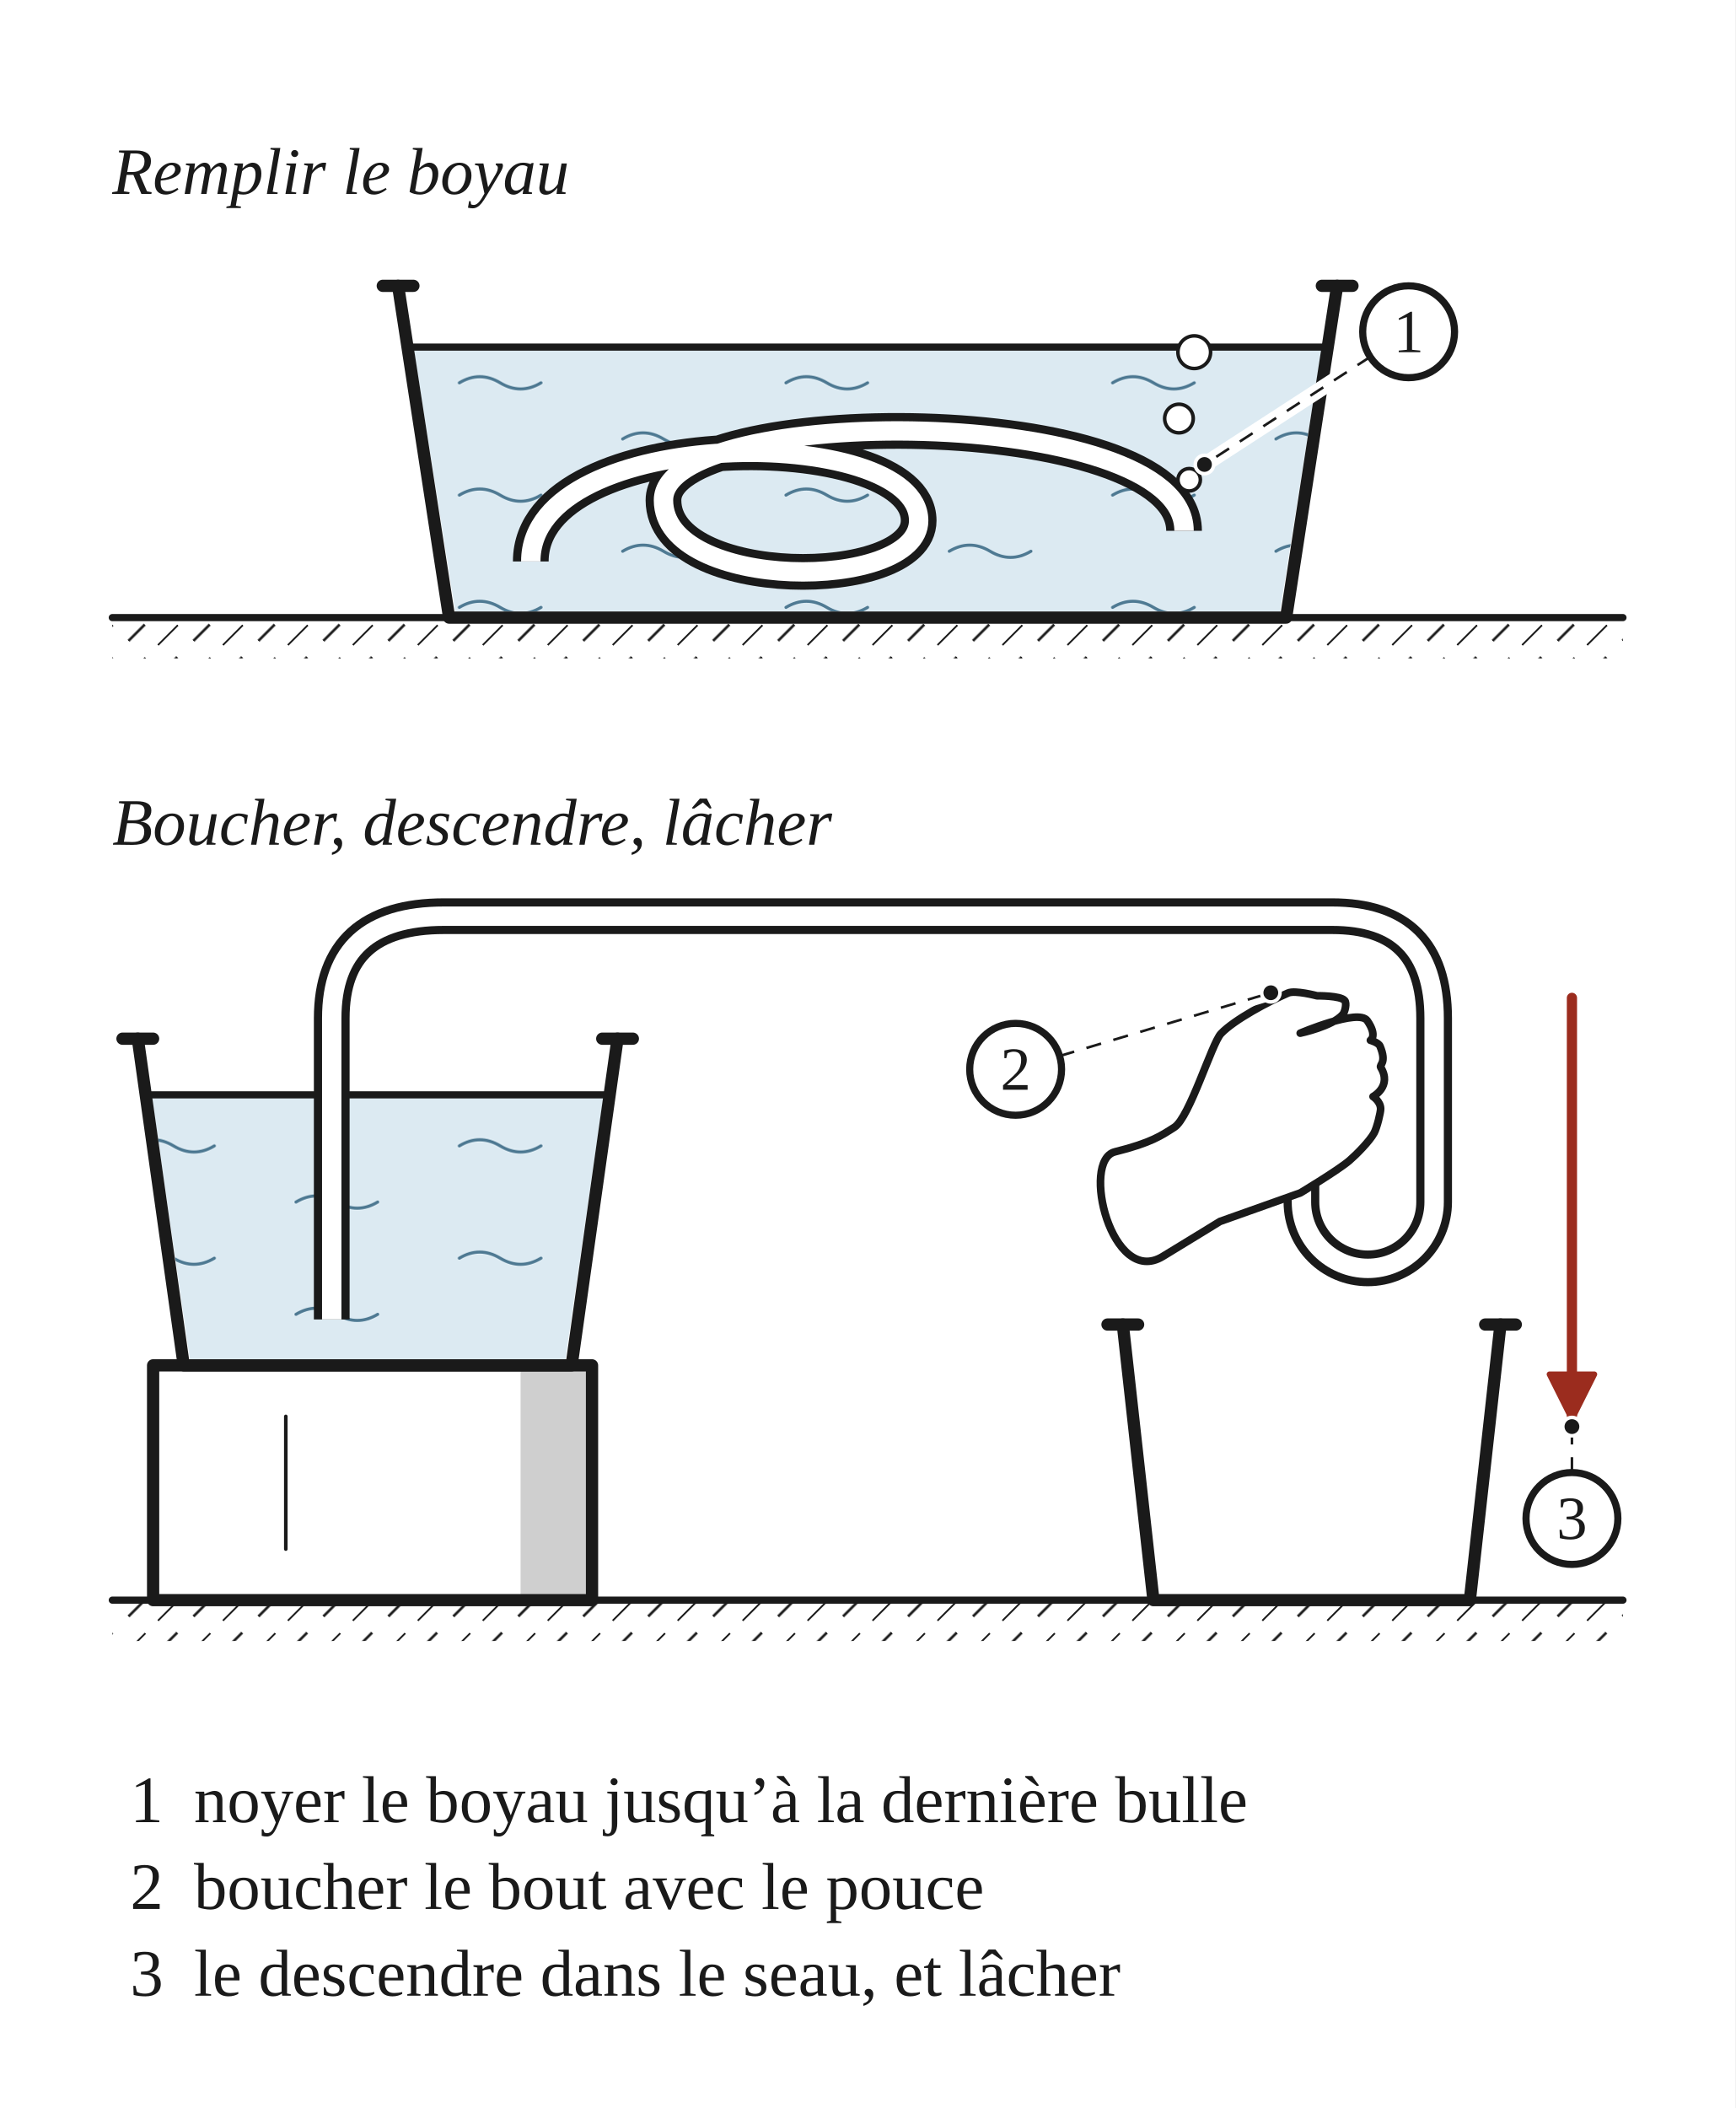
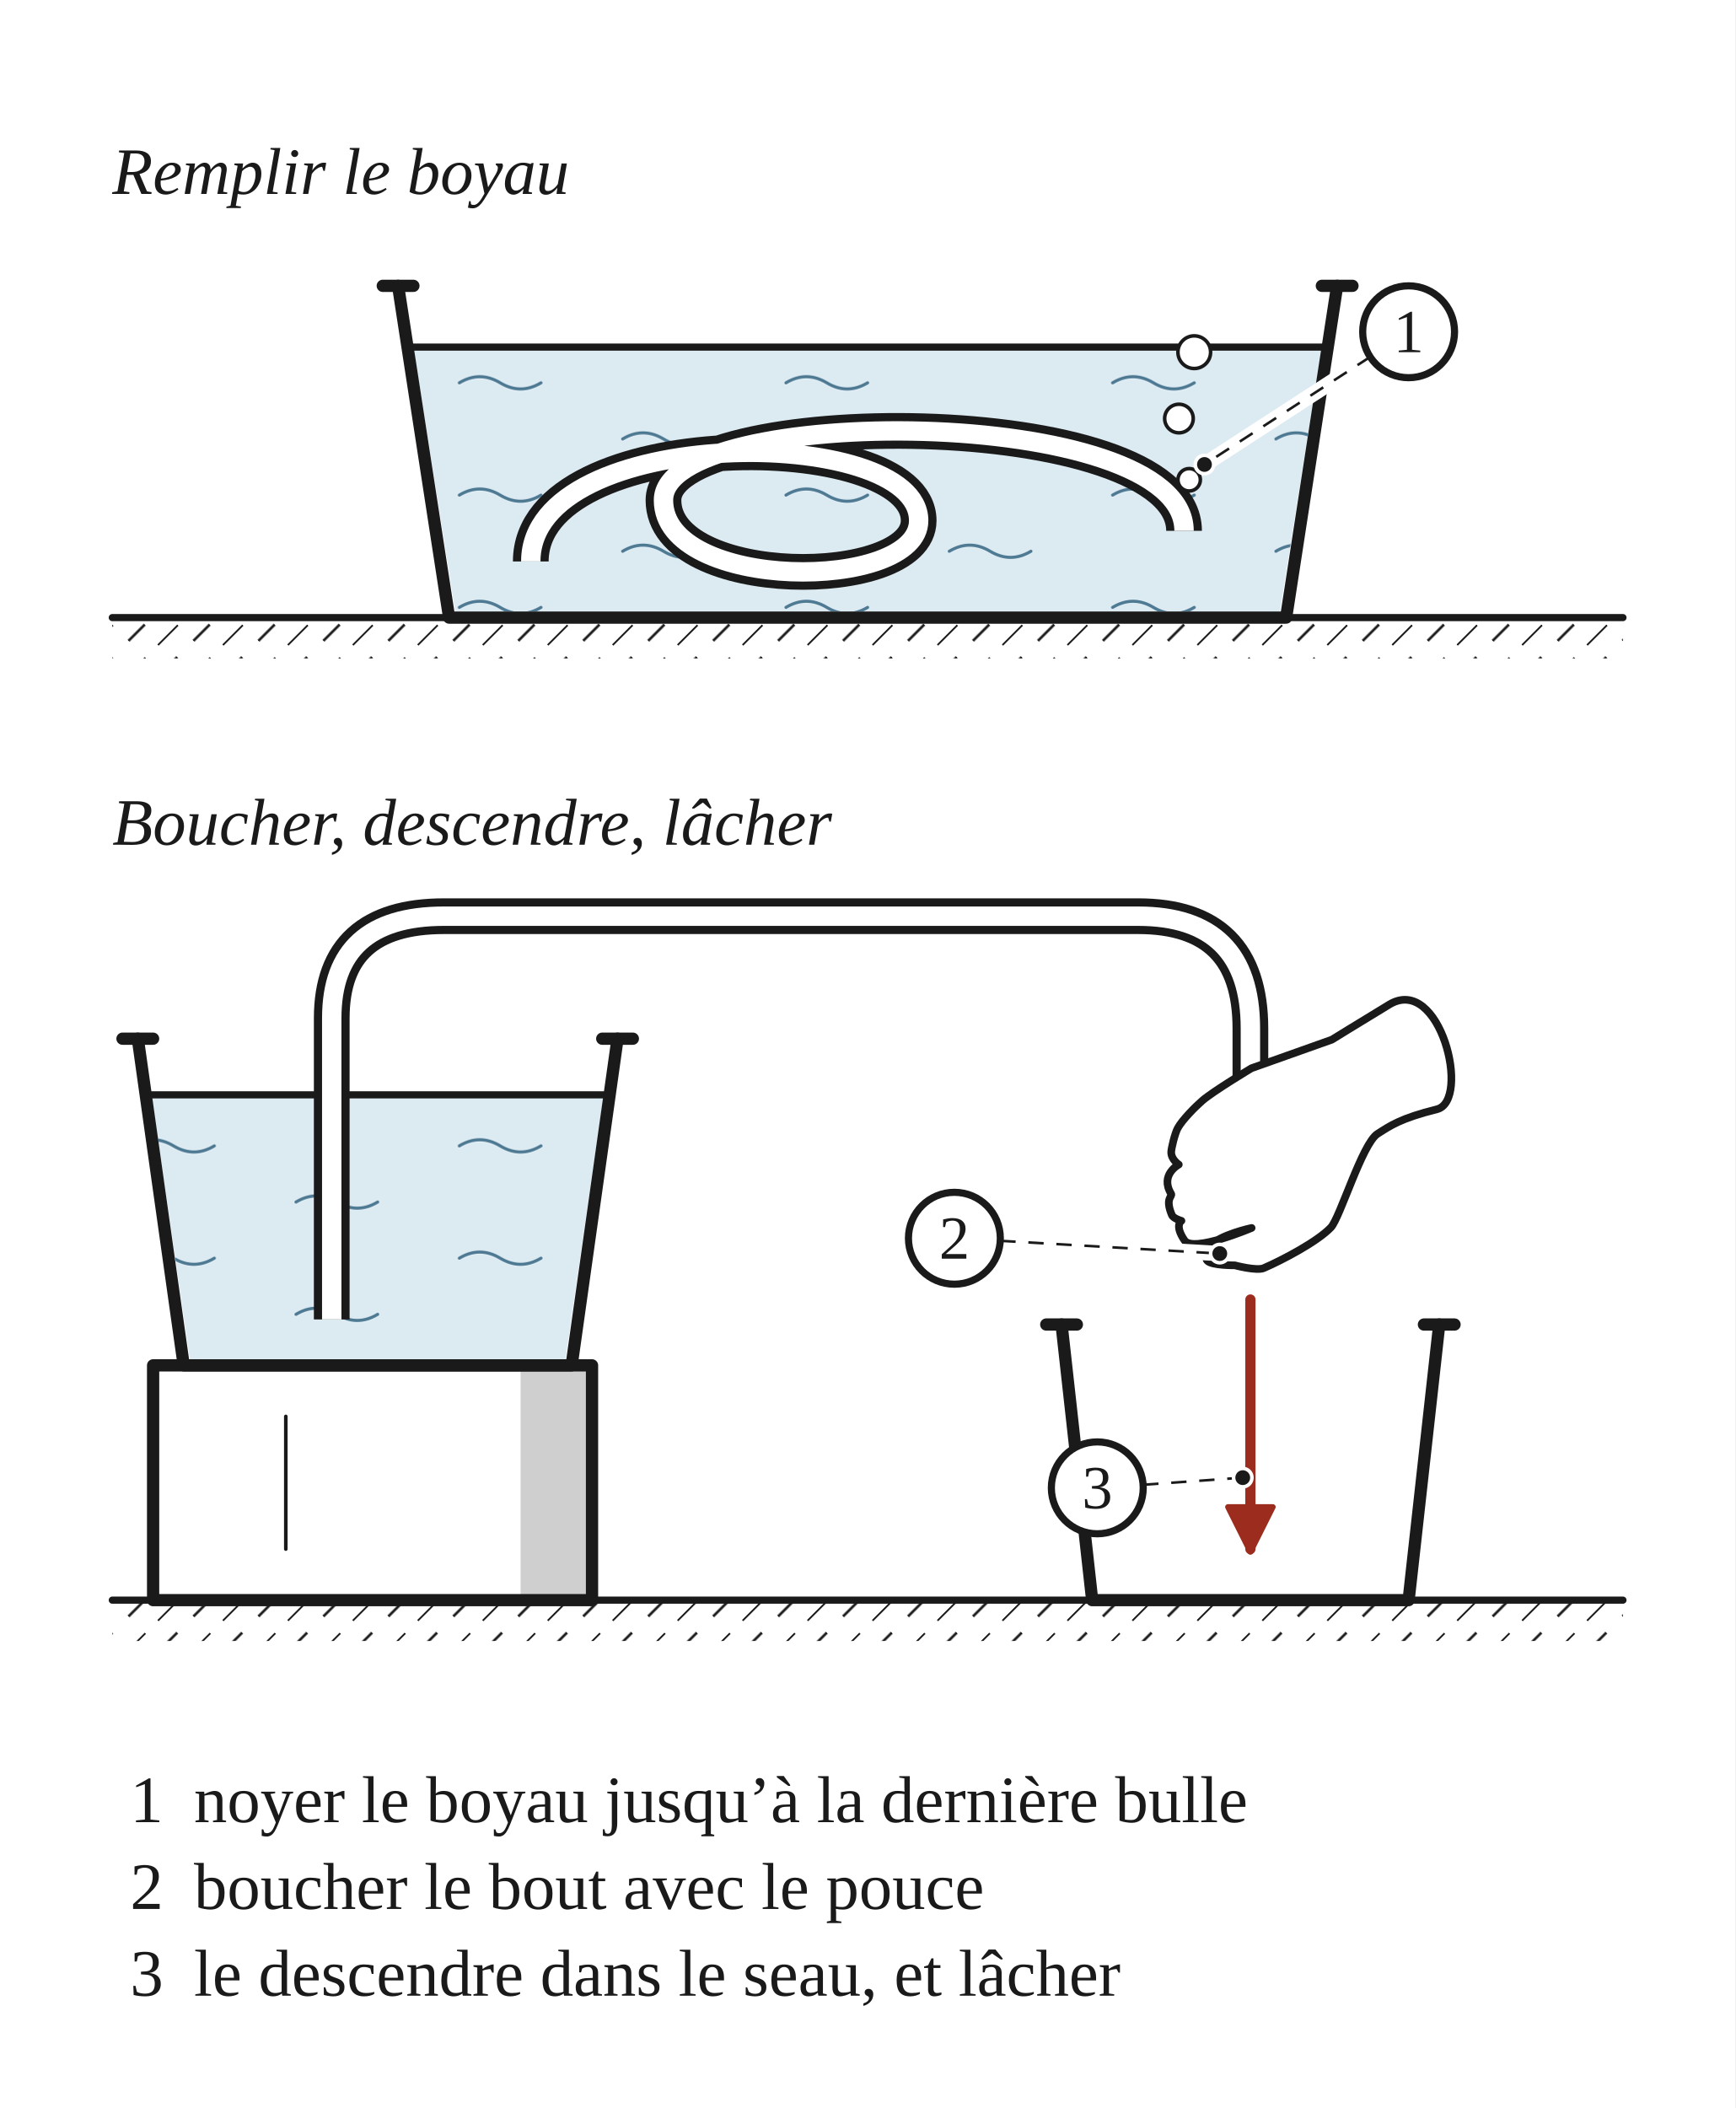
<svg xmlns="http://www.w3.org/2000/svg" width="340" height="413" viewBox="0 0 340 413" role="img">
  <defs>
    <pattern id="h-terre" width="9" height="9" patternUnits="userSpaceOnUse" patternTransform="rotate(45)">
      <line x1="0" y1="0" x2="0" y2="5.5" stroke="#1A1A1A" stroke-width="0.7" />
      <line x1="4.5" y1="4.5" x2="4.5" y2="9" stroke="#1A1A1A" stroke-width="0.5" />
    </pattern>
    <pattern id="h-eau" width="64" height="22" patternUnits="userSpaceOnUse">
      <rect width="64" height="22" fill="#DCEAF2" />
      <path d="M4 7 q4 -2.4 8 0 t8 0 M36 18 q4 -2.4 8 0 t8 0" fill="none" stroke="#4F7A93" stroke-width="0.6" stroke-linecap="round" />
    </pattern>
    <marker id="fl-r" viewBox="0 0 10 10" refX="8.5" refY="5" markerWidth="5.5" markerHeight="5.5" orient="auto-start-reverse">
      <path d="M1 1 L9 5 L1 9 Z" fill="#9B2C1E" stroke="#9B2C1E" stroke-width="1" stroke-linejoin="round" />
    </marker>
  </defs>
  <rect x="0" y="0" width="340" height="413" fill="#FFFFFF" />
  <text x="22" y="38" font-family="Georgia, 'Times New Roman', serif" font-size="13" font-style="italic" fill="#1A1A1A">Remplir le boyau</text>
  <g transform="translate(22 46)" data-vue="remplir">
    <rect x="0" y="75" width="296" height="8" fill="url(#h-terre)" stroke="none" />
    <line x1="0" y1="75" x2="296" y2="75" fill="none" stroke="#1A1A1A" stroke-width="1.4" stroke-linejoin="round" stroke-linecap="round" />
    <path d="M59 22 L237 22 L228.8 73.8 L67.2 73.8 Z" fill="url(#h-eau)" stroke="none" />
    <line x1="59" y1="22" x2="237" y2="22" fill="none" stroke="#1A1A1A" stroke-width="1.4" stroke-linejoin="round" stroke-linecap="round" />
    <path d="M82,64 C82,37 158,37 158,56 C158,70 108,70 108,52 C108,33 210,33 210,58" fill="none" stroke="#1A1A1A" stroke-width="7" stroke-linecap="butt" stroke-linejoin="round" />
    <path d="M82,64 C82,37 158,37 158,56 C158,70 108,70 108,52 C108,33 210,33 210,58" fill="none" stroke="#FFFFFF" stroke-width="3.8" stroke-linecap="butt" stroke-linejoin="round" />
    <circle cx="211" cy="48" r="2.2" fill="#FFFFFF" stroke="#1A1A1A" stroke-width="0.7" stroke-linejoin="round" stroke-linecap="round" />
    <circle cx="209" cy="36" r="2.8" fill="#FFFFFF" stroke="#1A1A1A" stroke-width="0.7" stroke-linejoin="round" stroke-linecap="round" />
    <circle cx="212" cy="23" r="3.2" fill="#FFFFFF" stroke="#1A1A1A" stroke-width="0.7" stroke-linejoin="round" stroke-linecap="round" />
    <path d="M56 10 L66 75 L230 75 L240 10" fill="none" stroke="#1A1A1A" stroke-width="2.4" stroke-linejoin="round" stroke-linecap="round" />
    <line x1="53" y1="10" x2="59" y2="10" fill="none" stroke="#1A1A1A" stroke-width="2.4" stroke-linejoin="round" stroke-linecap="round" />
    <line x1="237" y1="10" x2="243" y2="10" fill="none" stroke="#1A1A1A" stroke-width="2.4" stroke-linejoin="round" stroke-linecap="round" />
  </g>
  <text x="22" y="165.5" font-family="Georgia, 'Times New Roman', serif" font-size="13" font-style="italic" fill="#1A1A1A">Boucher, descendre, lâcher</text>
  <g transform="translate(22 173.5)" data-vue="amorcer">
    <rect x="0" y="140" width="296" height="8" fill="url(#h-terre)" stroke="none" />
    <line x1="0" y1="140" x2="296" y2="140" fill="none" stroke="#1A1A1A" stroke-width="1.4" stroke-linejoin="round" stroke-linecap="round" />
    <rect x="8" y="94" width="86" height="46" fill="#FFFFFF" stroke="#1A1A1A" stroke-width="1.4" stroke-linejoin="round" stroke-linecap="round" />
    <rect x="80" y="94" width="14" height="46" fill="#CFCFCF" stroke="none" />
    <line x1="34" y1="104" x2="34" y2="130" fill="none" stroke="#1A1A1A" stroke-width="0.7" stroke-linejoin="round" stroke-linecap="round" />
    <rect x="8" y="94" width="86" height="46" fill="none" stroke="#1A1A1A" stroke-width="2.4" stroke-linejoin="round" stroke-linecap="round" />
    <path d="M7.7 41 L96.3 41 L88.8 92.8 L15.2 92.8 Z" fill="url(#h-eau)" stroke="none" />
    <line x1="7.7" y1="41" x2="96.3" y2="41" fill="none" stroke="#1A1A1A" stroke-width="1.4" stroke-linejoin="round" stroke-linecap="round" />
-     <path d="M43,85 L43,26 Q43,6 65,6 L239,6 Q259,6 259,26 L259,62 A13,13 0 0 1 233,62 L233,30" fill="none" stroke="#1A1A1A" stroke-width="7" stroke-linecap="butt" stroke-linejoin="round" />
-     <path d="M43,85 L43,26 Q43,6 65,6 L239,6 Q259,6 259,26 L259,62 A13,13 0 0 1 233,62 L233,30" fill="none" stroke="#FFFFFF" stroke-width="3.8" stroke-linecap="butt" stroke-linejoin="round" />
+     <path d="M43,85 L43,26 Q43,6 65,6 L201,6 Q223,6 223,28 L223,73.1" fill="none" stroke="#1A1A1A" stroke-width="7" stroke-linecap="butt" stroke-linejoin="round" />
+     <path d="M43,85 L43,26 Q43,6 65,6 L201,6 Q223,6 223,28 L223,73.1" fill="none" stroke="#FFFFFF" stroke-width="3.8" stroke-linecap="butt" stroke-linejoin="round" />
    <path d="M5 30 L14 94 L90 94 L99 30" fill="none" stroke="#1A1A1A" stroke-width="2.4" stroke-linejoin="round" stroke-linecap="round" />
    <line x1="2" y1="30" x2="8" y2="30" fill="none" stroke="#1A1A1A" stroke-width="2.4" stroke-linejoin="round" stroke-linecap="round" />
    <line x1="96" y1="30" x2="102" y2="30" fill="none" stroke="#1A1A1A" stroke-width="2.4" stroke-linejoin="round" stroke-linecap="round" />
-     <path d="M198 86 L204 140 L266 140 L272 86" fill="none" stroke="#1A1A1A" stroke-width="2.4" stroke-linejoin="round" stroke-linecap="round" />
-     <line x1="195" y1="86" x2="201" y2="86" fill="none" stroke="#1A1A1A" stroke-width="2.4" stroke-linejoin="round" stroke-linecap="round" />
-     <line x1="269" y1="86" x2="275" y2="86" fill="none" stroke="#1A1A1A" stroke-width="2.4" stroke-linejoin="round" stroke-linecap="round" />
-     <g data-main="1-01" transform="translate(233 42) rotate(-16) scale(0.137822 0.137822) translate(-442.4 -436.5)">
+     <path d="M186 86 L192 140 L254 140 L260 86" fill="none" stroke="#1A1A1A" stroke-width="2.4" stroke-linejoin="round" stroke-linecap="round" />
+     <line x1="183" y1="86" x2="189" y2="86" fill="none" stroke="#1A1A1A" stroke-width="2.4" stroke-linejoin="round" stroke-linecap="round" />
+     <line x1="257" y1="86" x2="263" y2="86" fill="none" stroke="#1A1A1A" stroke-width="2.4" stroke-linejoin="round" stroke-linecap="round" />
+     <g data-main="1-01" transform="translate(223 54) rotate(164) scale(0.137822 0.137822) translate(-442.4 -436.5)">
      <path fill="#FFFFFF" stroke="#1A1A1A" stroke-width="10.884" stroke-linejoin="round" fill-rule="nonzero" d="M167.234 434.336 C220.764 436.242 237.327 430.145 257.927 424.085 C282.614 416.823 342.156 323.882 358.401 314.376 C382.458 300.297 436.55 289.028 465.992 285.158 C476.918 283.722 504.602 300.361 504.602 300.361 C504.602 300.361 536.57 309.034 540.467 317.577 C542.533 322.102 536.618 333.04 532.478 335.799 C513.848 348.212 466.887 344.79 466.887 344.79 C466.887 344.79 556.595 333.506 563.439 354.033 C571.769 379.011 560.025 382.038 560.025 382.038 C560.025 382.038 570.175 388.235 570.837 393.792 C573.957 419.993 562.299 418.513 563.537 423.046 C571.876 453.57 541.588 459.949 541.588 459.949 C541.588 459.949 549.946 469.484 547.149 479.686 C545.87 484.348 534.968 503.799 528.731 510.148 C519.523 519.519 496.176 532.617 484.249 538.123 C465.288 546.876 404.533 563.09 404.533 563.09 L283.438 570.622 C283.438 570.622 243.54 581.874 191.436 596.078 C109.66 618.37 116.863 432.542 167.234 434.336 Z" />
    </g>
-     <path d="M286,22 L286,104" fill="none" stroke="#9B2C1E" stroke-width="2" stroke-linejoin="round" stroke-linecap="round" marker-end="url(#fl-r)" />
+     <path d="M223,81.1 L223,130" fill="none" stroke="#9B2C1E" stroke-width="2" stroke-linejoin="round" stroke-linecap="round" marker-end="url(#fl-r)" />
  </g>
  <line x1="268.5" y1="69.9" x2="236" y2="91" fill="none" stroke="#FFFFFF" stroke-width="3" stroke-linecap="round" />
  <line x1="268.5" y1="69.9" x2="236" y2="91" fill="none" stroke="#1A1A1A" stroke-width="0.5" stroke-dasharray="3 2.5" />
  <circle cx="236" cy="91" r="1.8" fill="#1A1A1A" stroke="#FFFFFF" stroke-width="0.7" />
  <circle cx="276" cy="65" r="9" fill="#FFFFFF" stroke="#1A1A1A" stroke-width="1.4" data-vue="remplir" />
  <text x="276" y="69" text-anchor="middle" font-family="Georgia, 'Times New Roman', serif" font-size="12" fill="#1A1A1A">1</text>
-   <line x1="207.6" y1="206.9" x2="249" y2="194.5" fill="none" stroke="#FFFFFF" stroke-width="3" stroke-linecap="round" />
-   <line x1="207.6" y1="206.9" x2="249" y2="194.5" fill="none" stroke="#1A1A1A" stroke-width="0.5" stroke-dasharray="3 2.5" />
-   <circle cx="249" cy="194.5" r="1.8" fill="#1A1A1A" stroke="#FFFFFF" stroke-width="0.7" />
-   <circle cx="199" cy="209.5" r="9" fill="#FFFFFF" stroke="#1A1A1A" stroke-width="1.4" data-vue="amorcer" />
-   <text x="199" y="213.5" text-anchor="middle" font-family="Georgia, 'Times New Roman', serif" font-size="12" fill="#1A1A1A">2</text>
-   <line x1="308" y1="288.5" x2="308" y2="279.5" fill="none" stroke="#FFFFFF" stroke-width="3" stroke-linecap="round" />
-   <line x1="308" y1="288.5" x2="308" y2="279.5" fill="none" stroke="#1A1A1A" stroke-width="0.5" stroke-dasharray="3 2.5" />
-   <circle cx="308" cy="279.5" r="1.8" fill="#1A1A1A" stroke="#FFFFFF" stroke-width="0.7" />
-   <circle cx="308" cy="297.5" r="9" fill="#FFFFFF" stroke="#1A1A1A" stroke-width="1.4" data-vue="amorcer" />
-   <text x="308" y="301.5" text-anchor="middle" font-family="Georgia, 'Times New Roman', serif" font-size="12" fill="#1A1A1A">3</text>
+   <line x1="196" y1="243.1" x2="239" y2="245.6" fill="none" stroke="#FFFFFF" stroke-width="3" stroke-linecap="round" />
+   <line x1="196" y1="243.1" x2="239" y2="245.6" fill="none" stroke="#1A1A1A" stroke-width="0.5" stroke-dasharray="3 2.5" />
+   <circle cx="239" cy="245.6" r="1.8" fill="#1A1A1A" stroke="#FFFFFF" stroke-width="0.7" />
+   <circle cx="187" cy="242.6" r="9" fill="#FFFFFF" stroke="#1A1A1A" stroke-width="1.4" data-vue="amorcer" />
+   <text x="187" y="246.6" text-anchor="middle" font-family="Georgia, 'Times New Roman', serif" font-size="12" fill="#1A1A1A">2</text>
+   <line x1="224" y1="290.9" x2="243.5" y2="289.5" fill="none" stroke="#FFFFFF" stroke-width="3" stroke-linecap="round" />
+   <line x1="224" y1="290.9" x2="243.5" y2="289.5" fill="none" stroke="#1A1A1A" stroke-width="0.5" stroke-dasharray="3 2.5" />
+   <circle cx="243.5" cy="289.5" r="1.8" fill="#1A1A1A" stroke="#FFFFFF" stroke-width="0.7" />
+   <circle cx="215" cy="291.5" r="9" fill="#FFFFFF" stroke="#1A1A1A" stroke-width="1.4" data-vue="amorcer" />
+   <text x="215" y="295.5" text-anchor="middle" font-family="Georgia, 'Times New Roman', serif" font-size="12" fill="#1A1A1A">3</text>
  <text x="32" y="357" text-anchor="end" font-family="Georgia, 'Times New Roman', serif" font-size="13" fill="#1A1A1A">1</text>
  <text x="38" y="357" font-family="Georgia, 'Times New Roman', serif" font-size="13" fill="#1A1A1A">noyer le boyau jusqu’à la dernière bulle</text>
  <text x="32" y="374" text-anchor="end" font-family="Georgia, 'Times New Roman', serif" font-size="13" fill="#1A1A1A">2</text>
  <text x="38" y="374" font-family="Georgia, 'Times New Roman', serif" font-size="13" fill="#1A1A1A">boucher le bout avec le pouce</text>
  <text x="32" y="391" text-anchor="end" font-family="Georgia, 'Times New Roman', serif" font-size="13" fill="#1A1A1A">3</text>
  <text x="38" y="391" font-family="Georgia, 'Times New Roman', serif" font-size="13" fill="#1A1A1A">le descendre dans le seau, et lâcher</text>
</svg>
